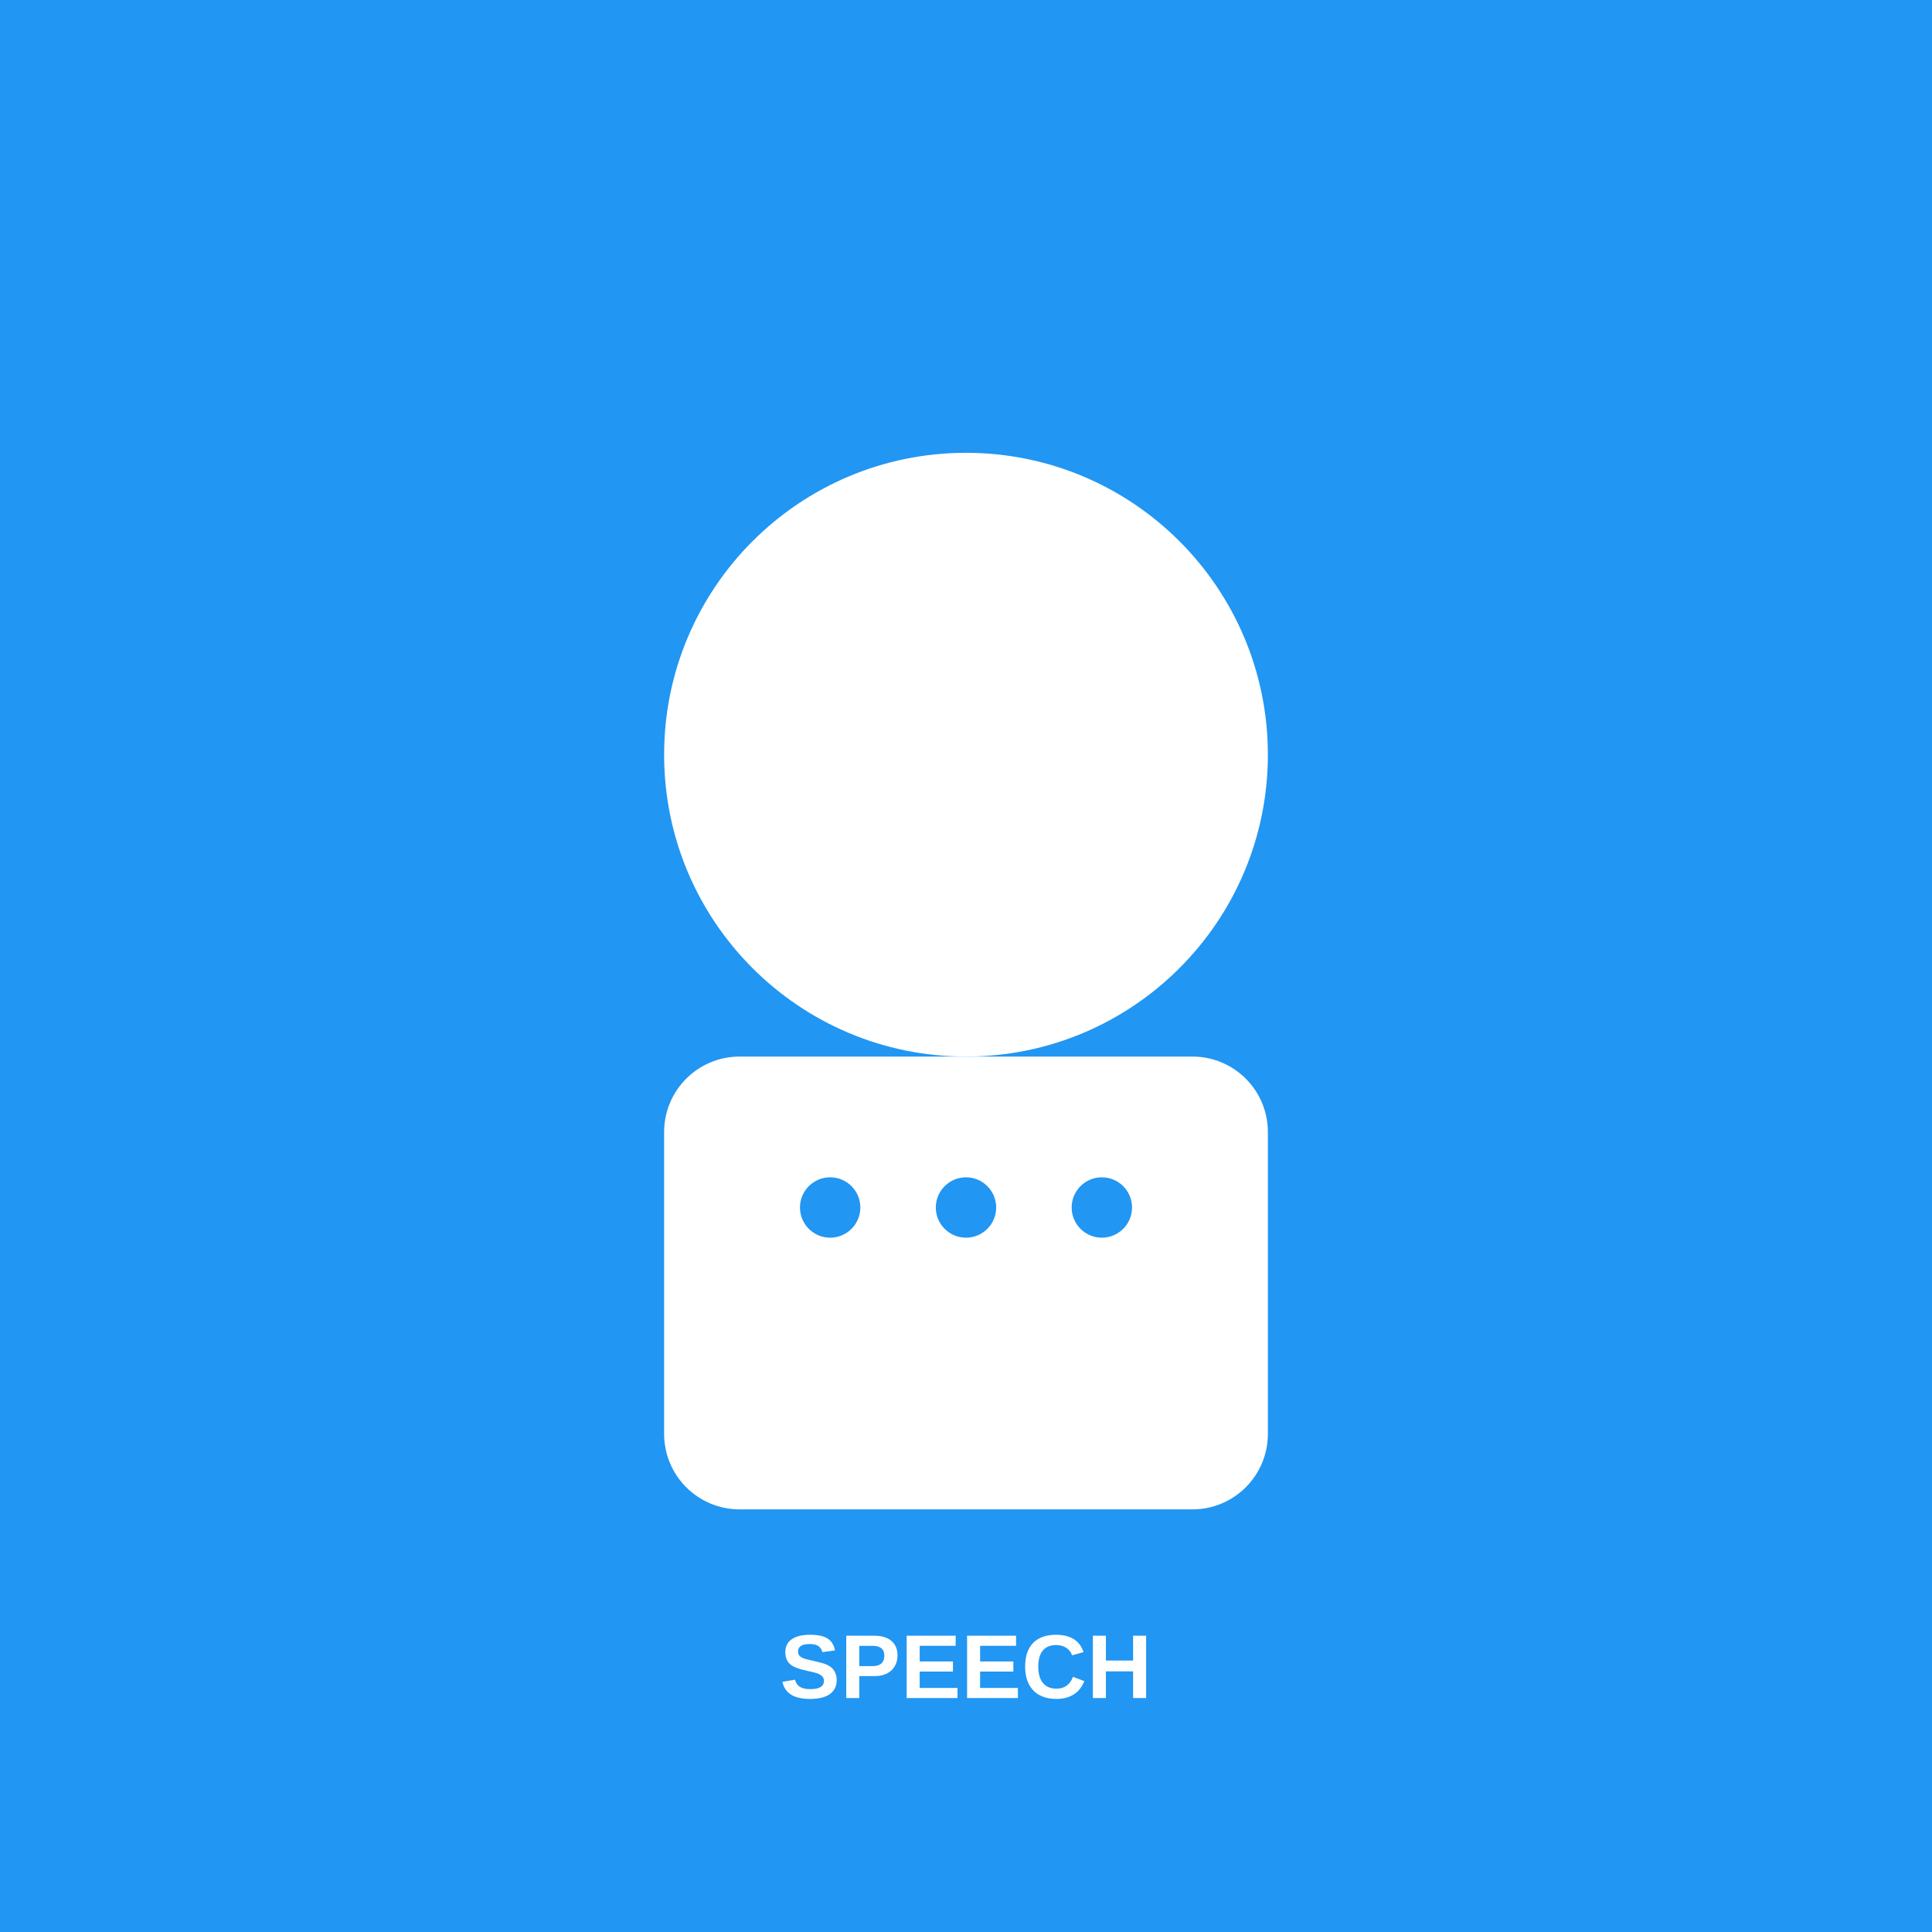
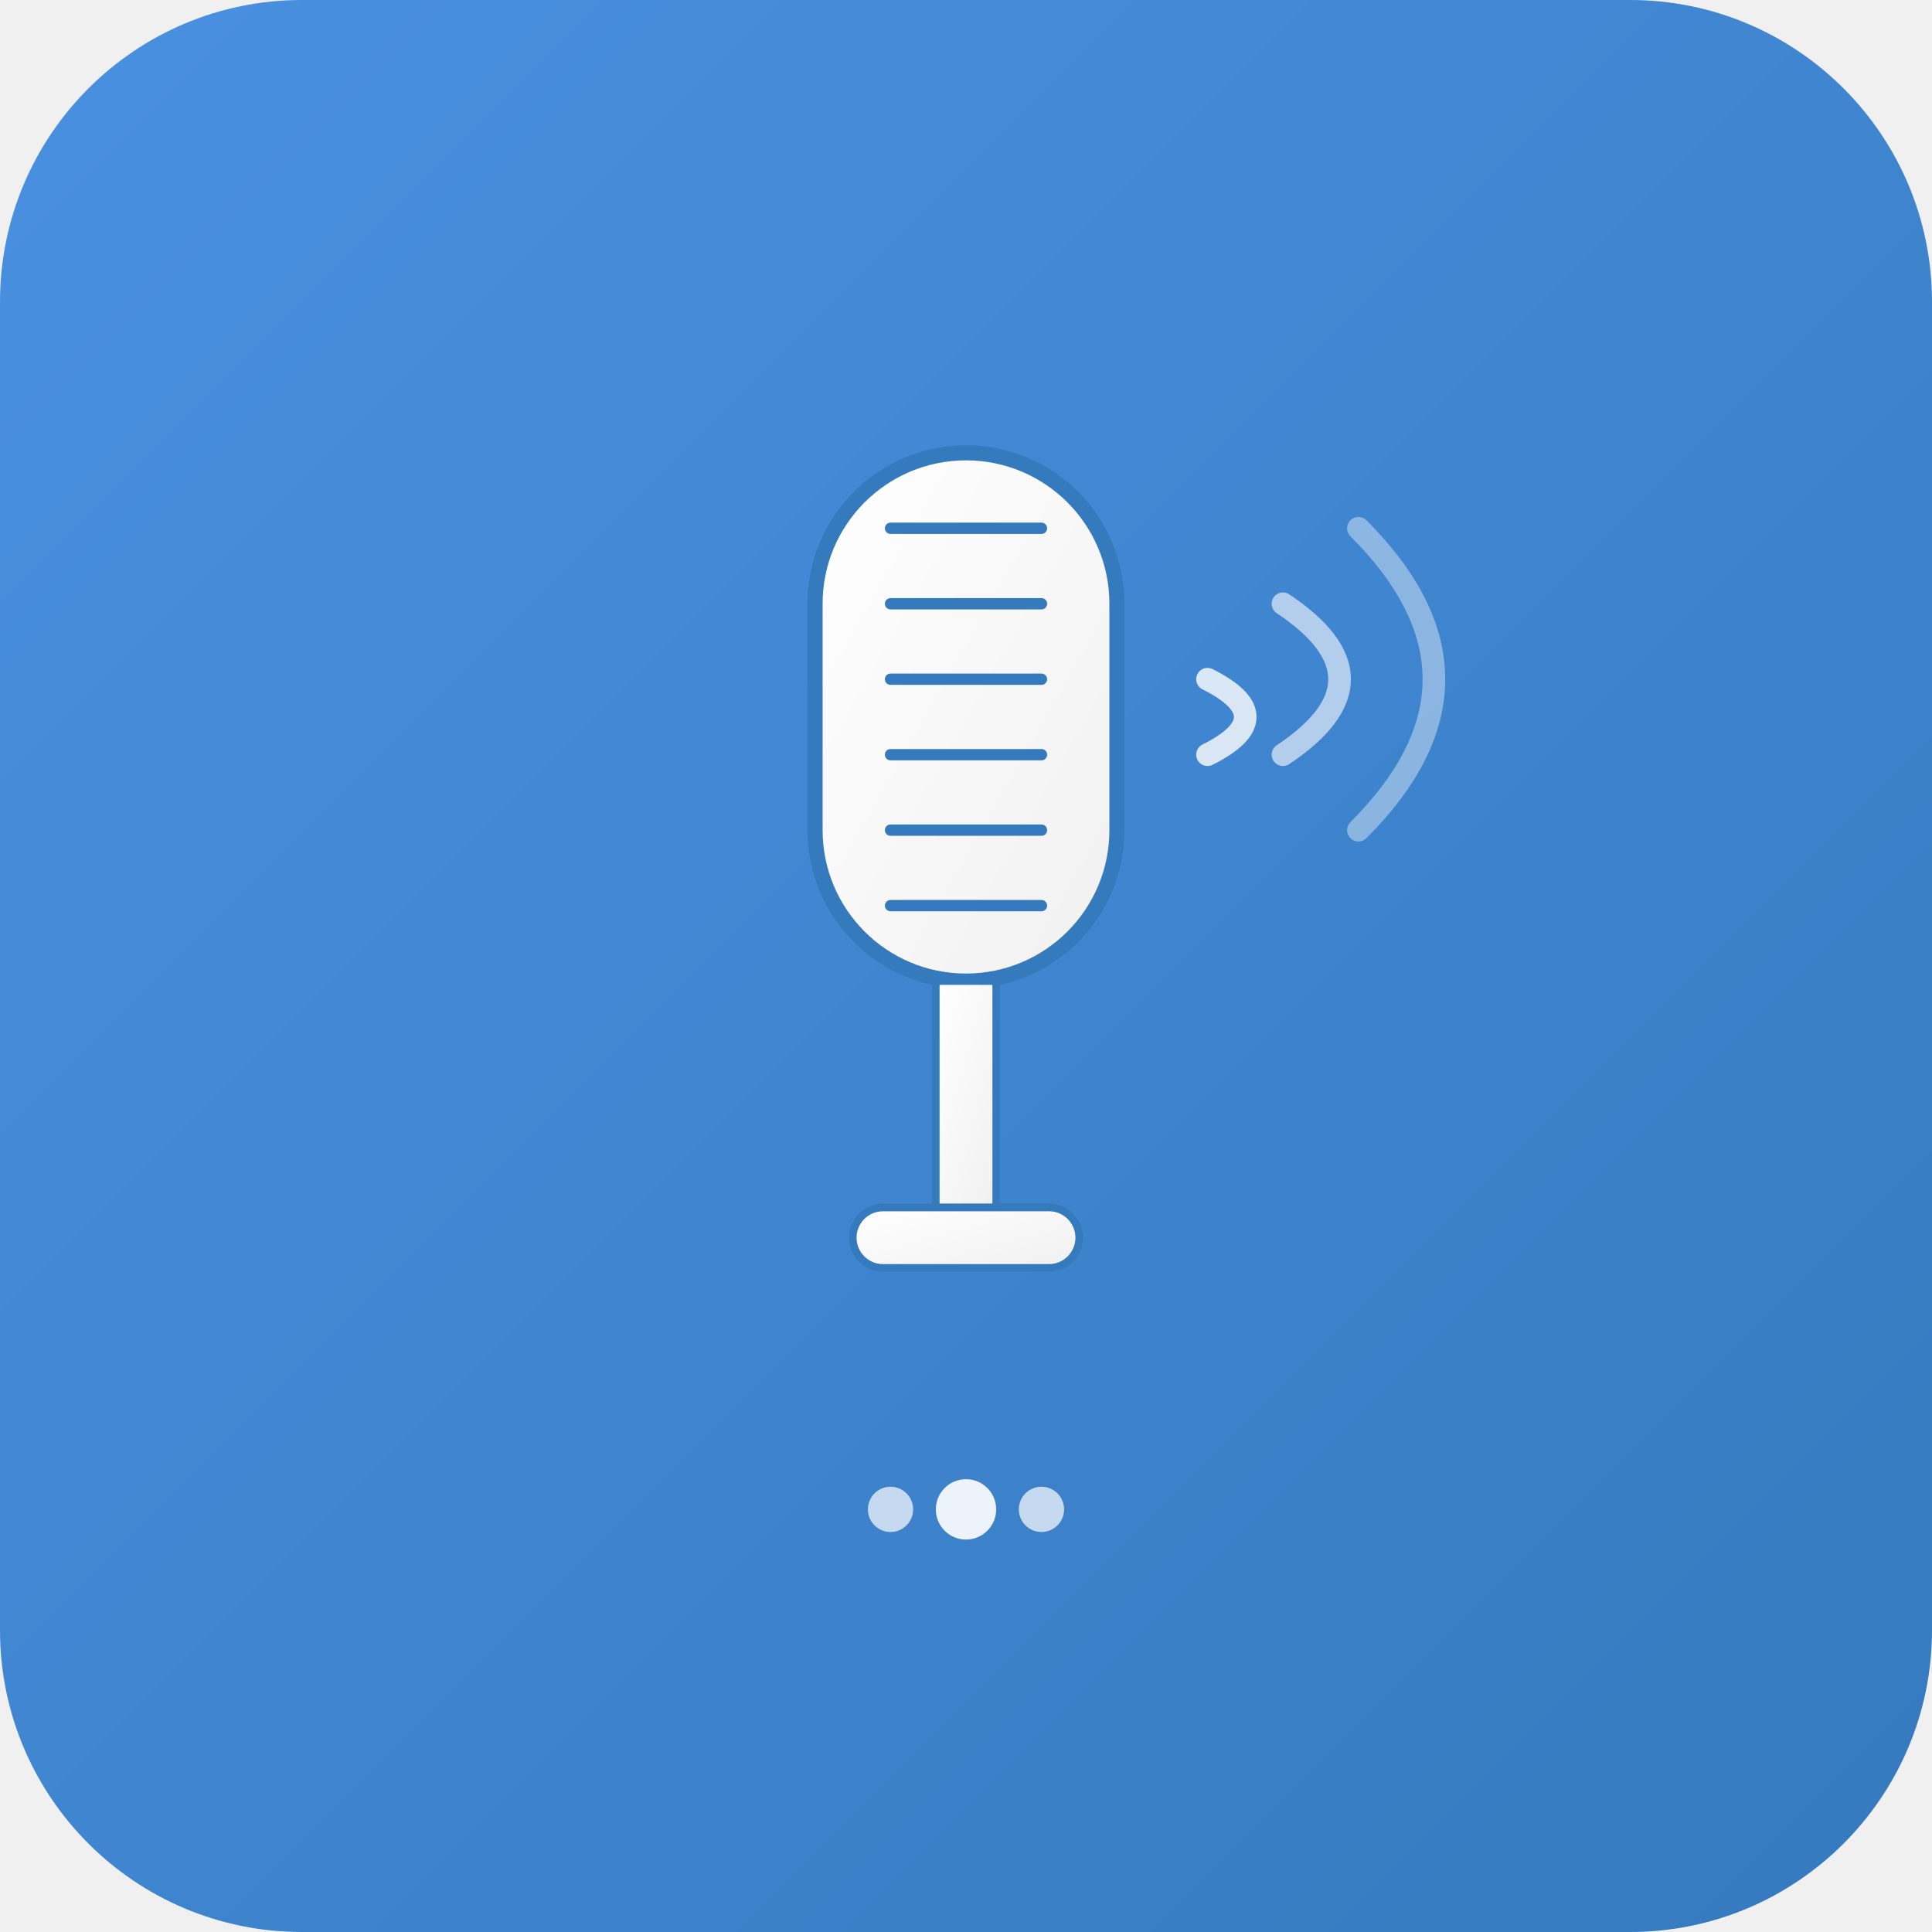
<svg xmlns="http://www.w3.org/2000/svg" width="512" height="512" viewBox="0 0 512 512">
-   <rect width="512" height="512" fill="#2196F3" />
-   <circle cx="256" cy="200" r="80" fill="white" />
-   <rect x="176" y="280" width="160" height="120" rx="20" fill="white" />
-   <circle cx="220" cy="320" r="8" fill="#2196F3" />
-   <circle cx="256" cy="320" r="8" fill="#2196F3" />
-   <circle cx="292" cy="320" r="8" fill="#2196F3" />
-   <text x="256" y="450" text-anchor="middle" fill="white" font-family="Arial" font-size="24" font-weight="bold">SPEECH</text>
+   <defs>
+     <linearGradient id="bg" x1="0%" y1="0%" x2="100%" y2="100%">
+       <stop offset="0%" style="stop-color:#4A90E2;stop-opacity:1" />
+       <stop offset="100%" style="stop-color:#357ABD;stop-opacity:1" />
+     </linearGradient>
+     <linearGradient id="mic" x1="0%" y1="0%" x2="100%" y2="100%">
+       <stop offset="0%" style="stop-color:#FFFFFF;stop-opacity:1" />
+       <stop offset="100%" style="stop-color:#F0F0F0;stop-opacity:1" />
+     </linearGradient>
+   </defs>
+   <rect width="512" height="512" rx="80" fill="url(#bg)" />
+   <rect x="216" y="120" width="80" height="140" rx="40" fill="url(#mic)" stroke="#357ABD" stroke-width="4" />
+   <line x1="236" y1="140" x2="276" y2="140" stroke="#357ABD" stroke-width="3" stroke-linecap="round" />
+   <line x1="236" y1="160" x2="276" y2="160" stroke="#357ABD" stroke-width="3" stroke-linecap="round" />
+   <line x1="236" y1="180" x2="276" y2="180" stroke="#357ABD" stroke-width="3" stroke-linecap="round" />
+   <line x1="236" y1="200" x2="276" y2="200" stroke="#357ABD" stroke-width="3" stroke-linecap="round" />
+   <line x1="236" y1="220" x2="276" y2="220" stroke="#357ABD" stroke-width="3" stroke-linecap="round" />
+   <line x1="236" y1="240" x2="276" y2="240" stroke="#357ABD" stroke-width="3" stroke-linecap="round" />
+   <rect x="248" y="260" width="16" height="60" fill="url(#mic)" stroke="#357ABD" stroke-width="2" />
+   <rect x="226" y="320" width="60" height="16" rx="8" fill="url(#mic)" stroke="#357ABD" stroke-width="2" />
+   <path d="M 320 180 Q 340 190 320 200" stroke="#FFFFFF" stroke-width="6" fill="none" stroke-linecap="round" opacity="0.8" />
+   <path d="M 340 160 Q 370 180 340 200" stroke="#FFFFFF" stroke-width="6" fill="none" stroke-linecap="round" opacity="0.6" />
+   <path d="M 360 140 Q 400 180 360 220" stroke="#FFFFFF" stroke-width="6" fill="none" stroke-linecap="round" opacity="0.4" />
+   <circle cx="256" cy="400" r="8" fill="#FFFFFF" opacity="0.9">
+     <animate attributeName="opacity" values="0.3;1;0.3" dur="1.5s" repeatCount="indefinite" />
+   </circle>
+   <circle cx="276" cy="400" r="6" fill="#FFFFFF" opacity="0.7">
+     <animate attributeName="opacity" values="0.3;1;0.3" dur="1.5s" begin="0.2s" repeatCount="indefinite" />
+   </circle>
+   <circle cx="236" cy="400" r="6" fill="#FFFFFF" opacity="0.7">
+     <animate attributeName="opacity" values="0.3;1;0.3" dur="1.5s" begin="0.4s" repeatCount="indefinite" />
+   </circle>
</svg>
